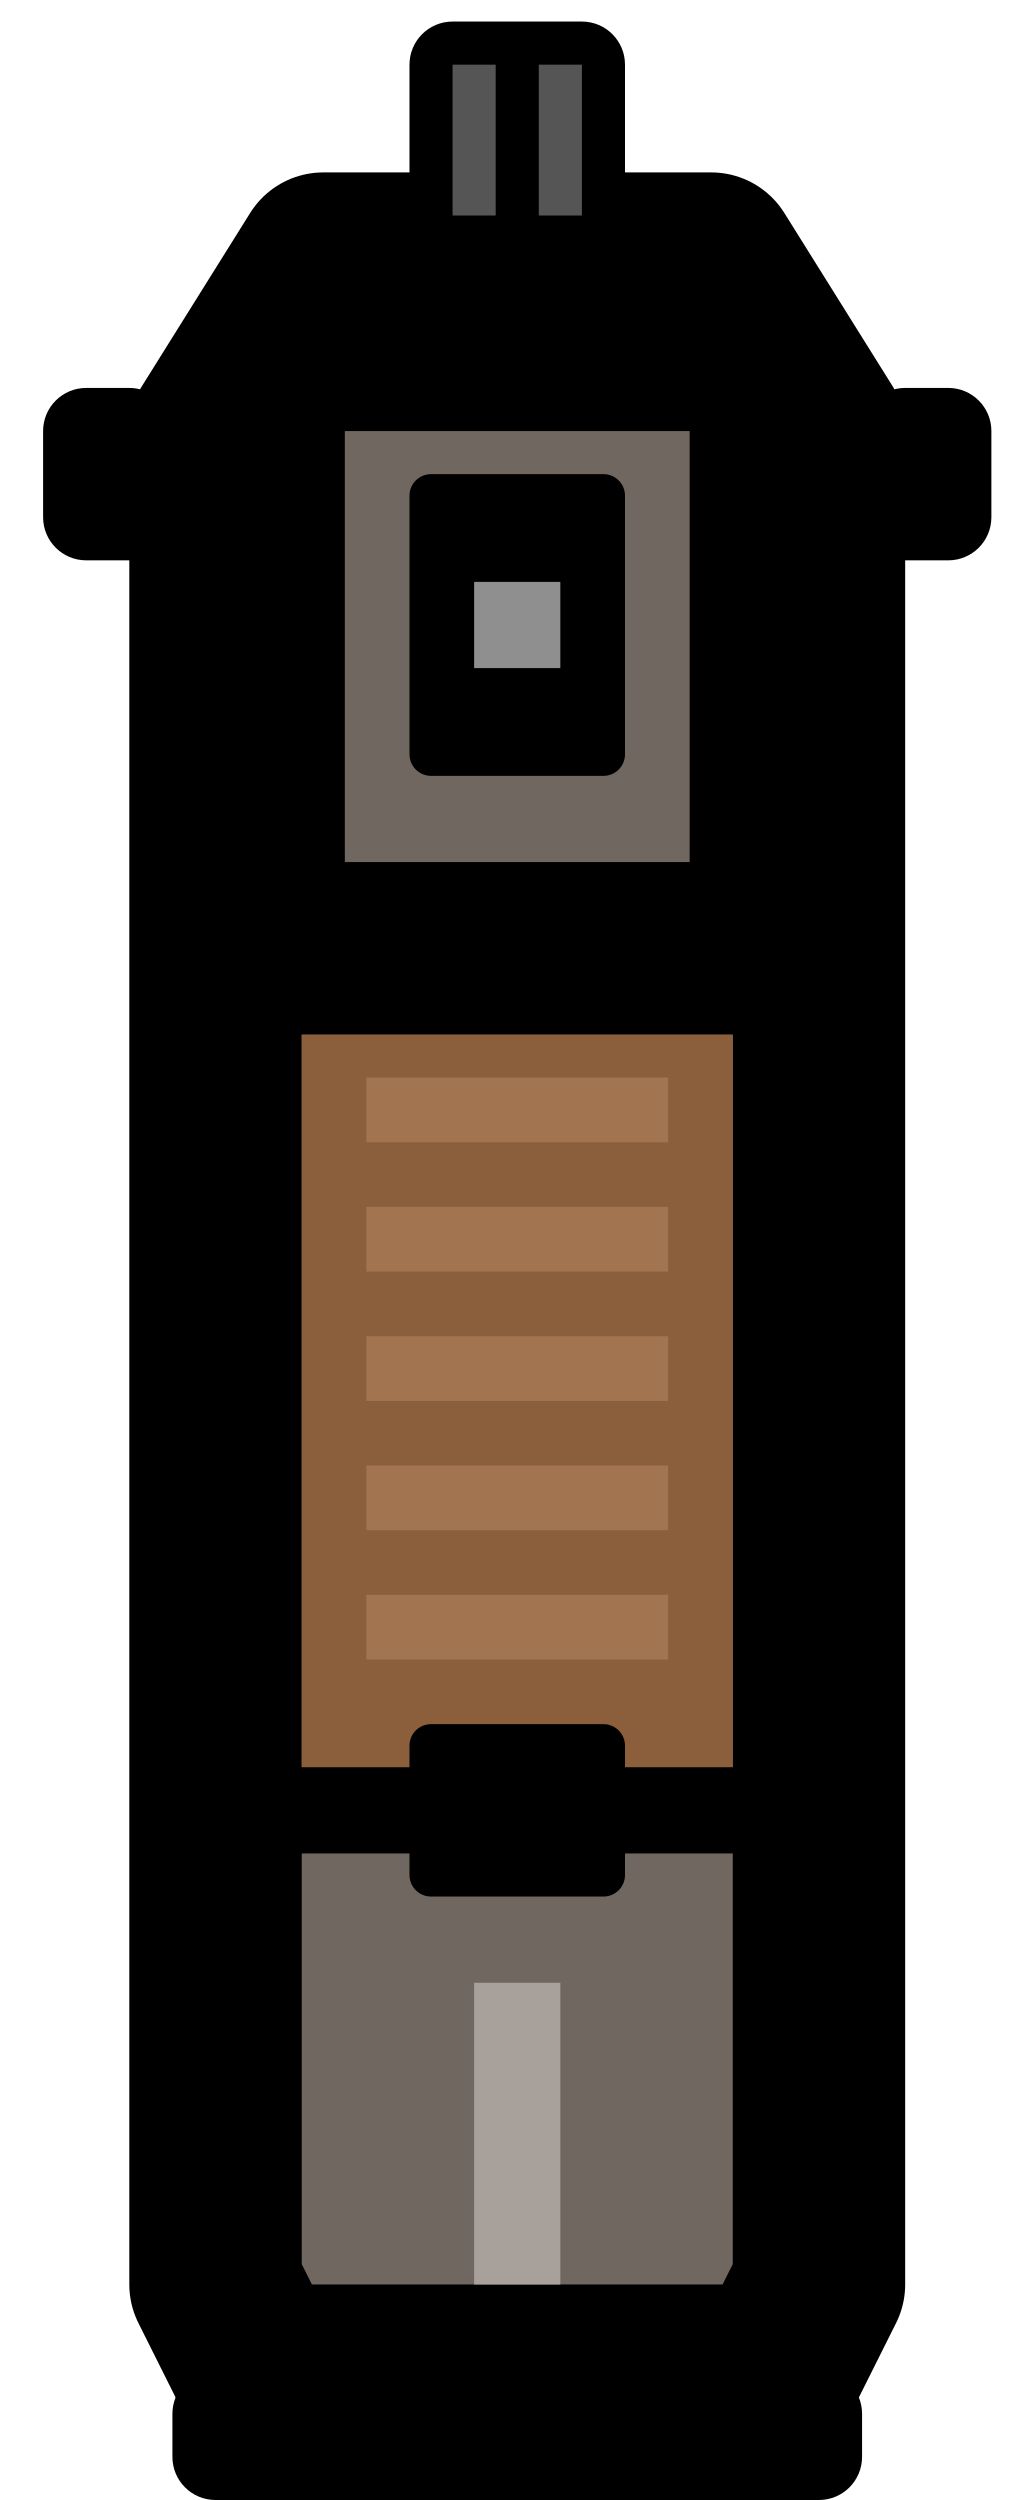
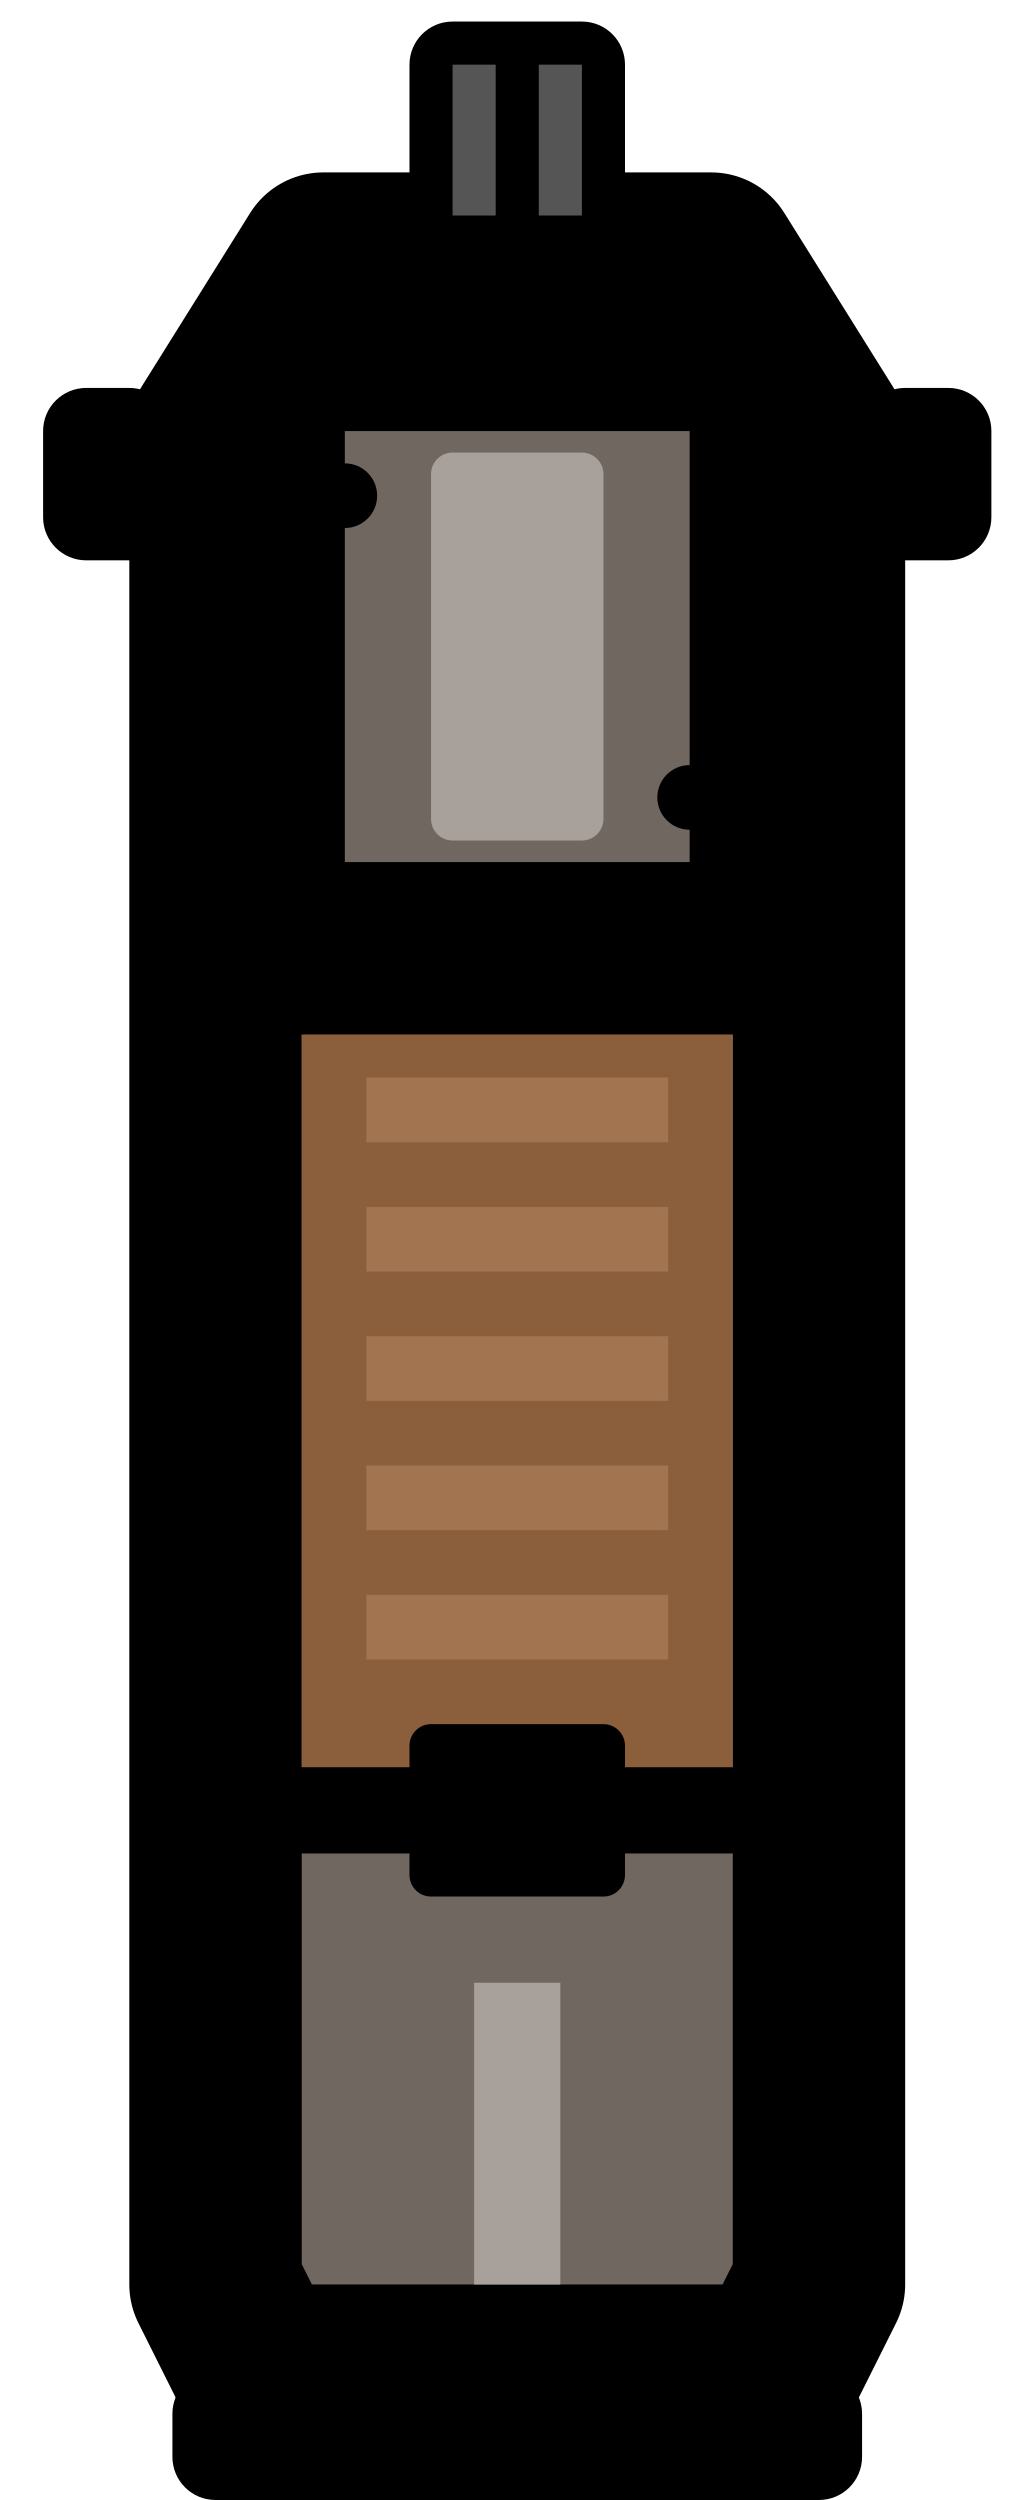
<svg xmlns="http://www.w3.org/2000/svg" width="48" height="116" viewBox="0 0 48 116">
  <path d="M15 12h18l5 8v86l-2 4H12l-2-4V20z" fill="#706760" stroke="#000" stroke-width="8" stroke-linejoin="round" />
  <rect x="22" y="92" width="4" height="14" fill="#a8a09a" />
  <rect x="8" y="110" width="32" height="6" rx="2" fill="#000" />
  <rect x="2" y="18" width="6" height="8" rx="2" fill="#000" />
  <rect x="40" y="18" width="6" height="8" rx="2" fill="#000" />
  <rect x="14" y="18" width="20" height="66" fill="#8c5f3c" />
  <path d="M17 51.5h14M17 57.5h14M17 63.5h14M17 69.5h14M17 75.5h14" stroke="#a37450" stroke-width="3" />
  <rect x="12" y="82" width="24" height="4" fill="#000" />
  <rect x="19" y="80" width="10" height="8" rx="1" fill="#000" />
  <rect x="12" y="16" width="24" height="28" rx="2" fill="#706760" stroke="#000" stroke-width="8" />
-   <rect x="19" y="22" width="10" height="14" rx="1" fill="#000" />
-   <rect x="22" y="27" width="4" height="4" fill="#8f8f8f" />
+   <rect x="20" y="21" width="8" height="18" rx="1" fill="#a8a09a" />
+   <circle cx="16" cy="23" r="1.5" fill="#000" />
+   <circle cx="32" cy="37" r="1.5" fill="#000" />
  <rect x="19" y="1" width="10" height="12" rx="2" fill="#000" />
  <rect x="21" y="3" width="2" height="7" fill="#555555" />
  <rect x="25" y="3" width="2" height="7" fill="#555555" />
</svg>
